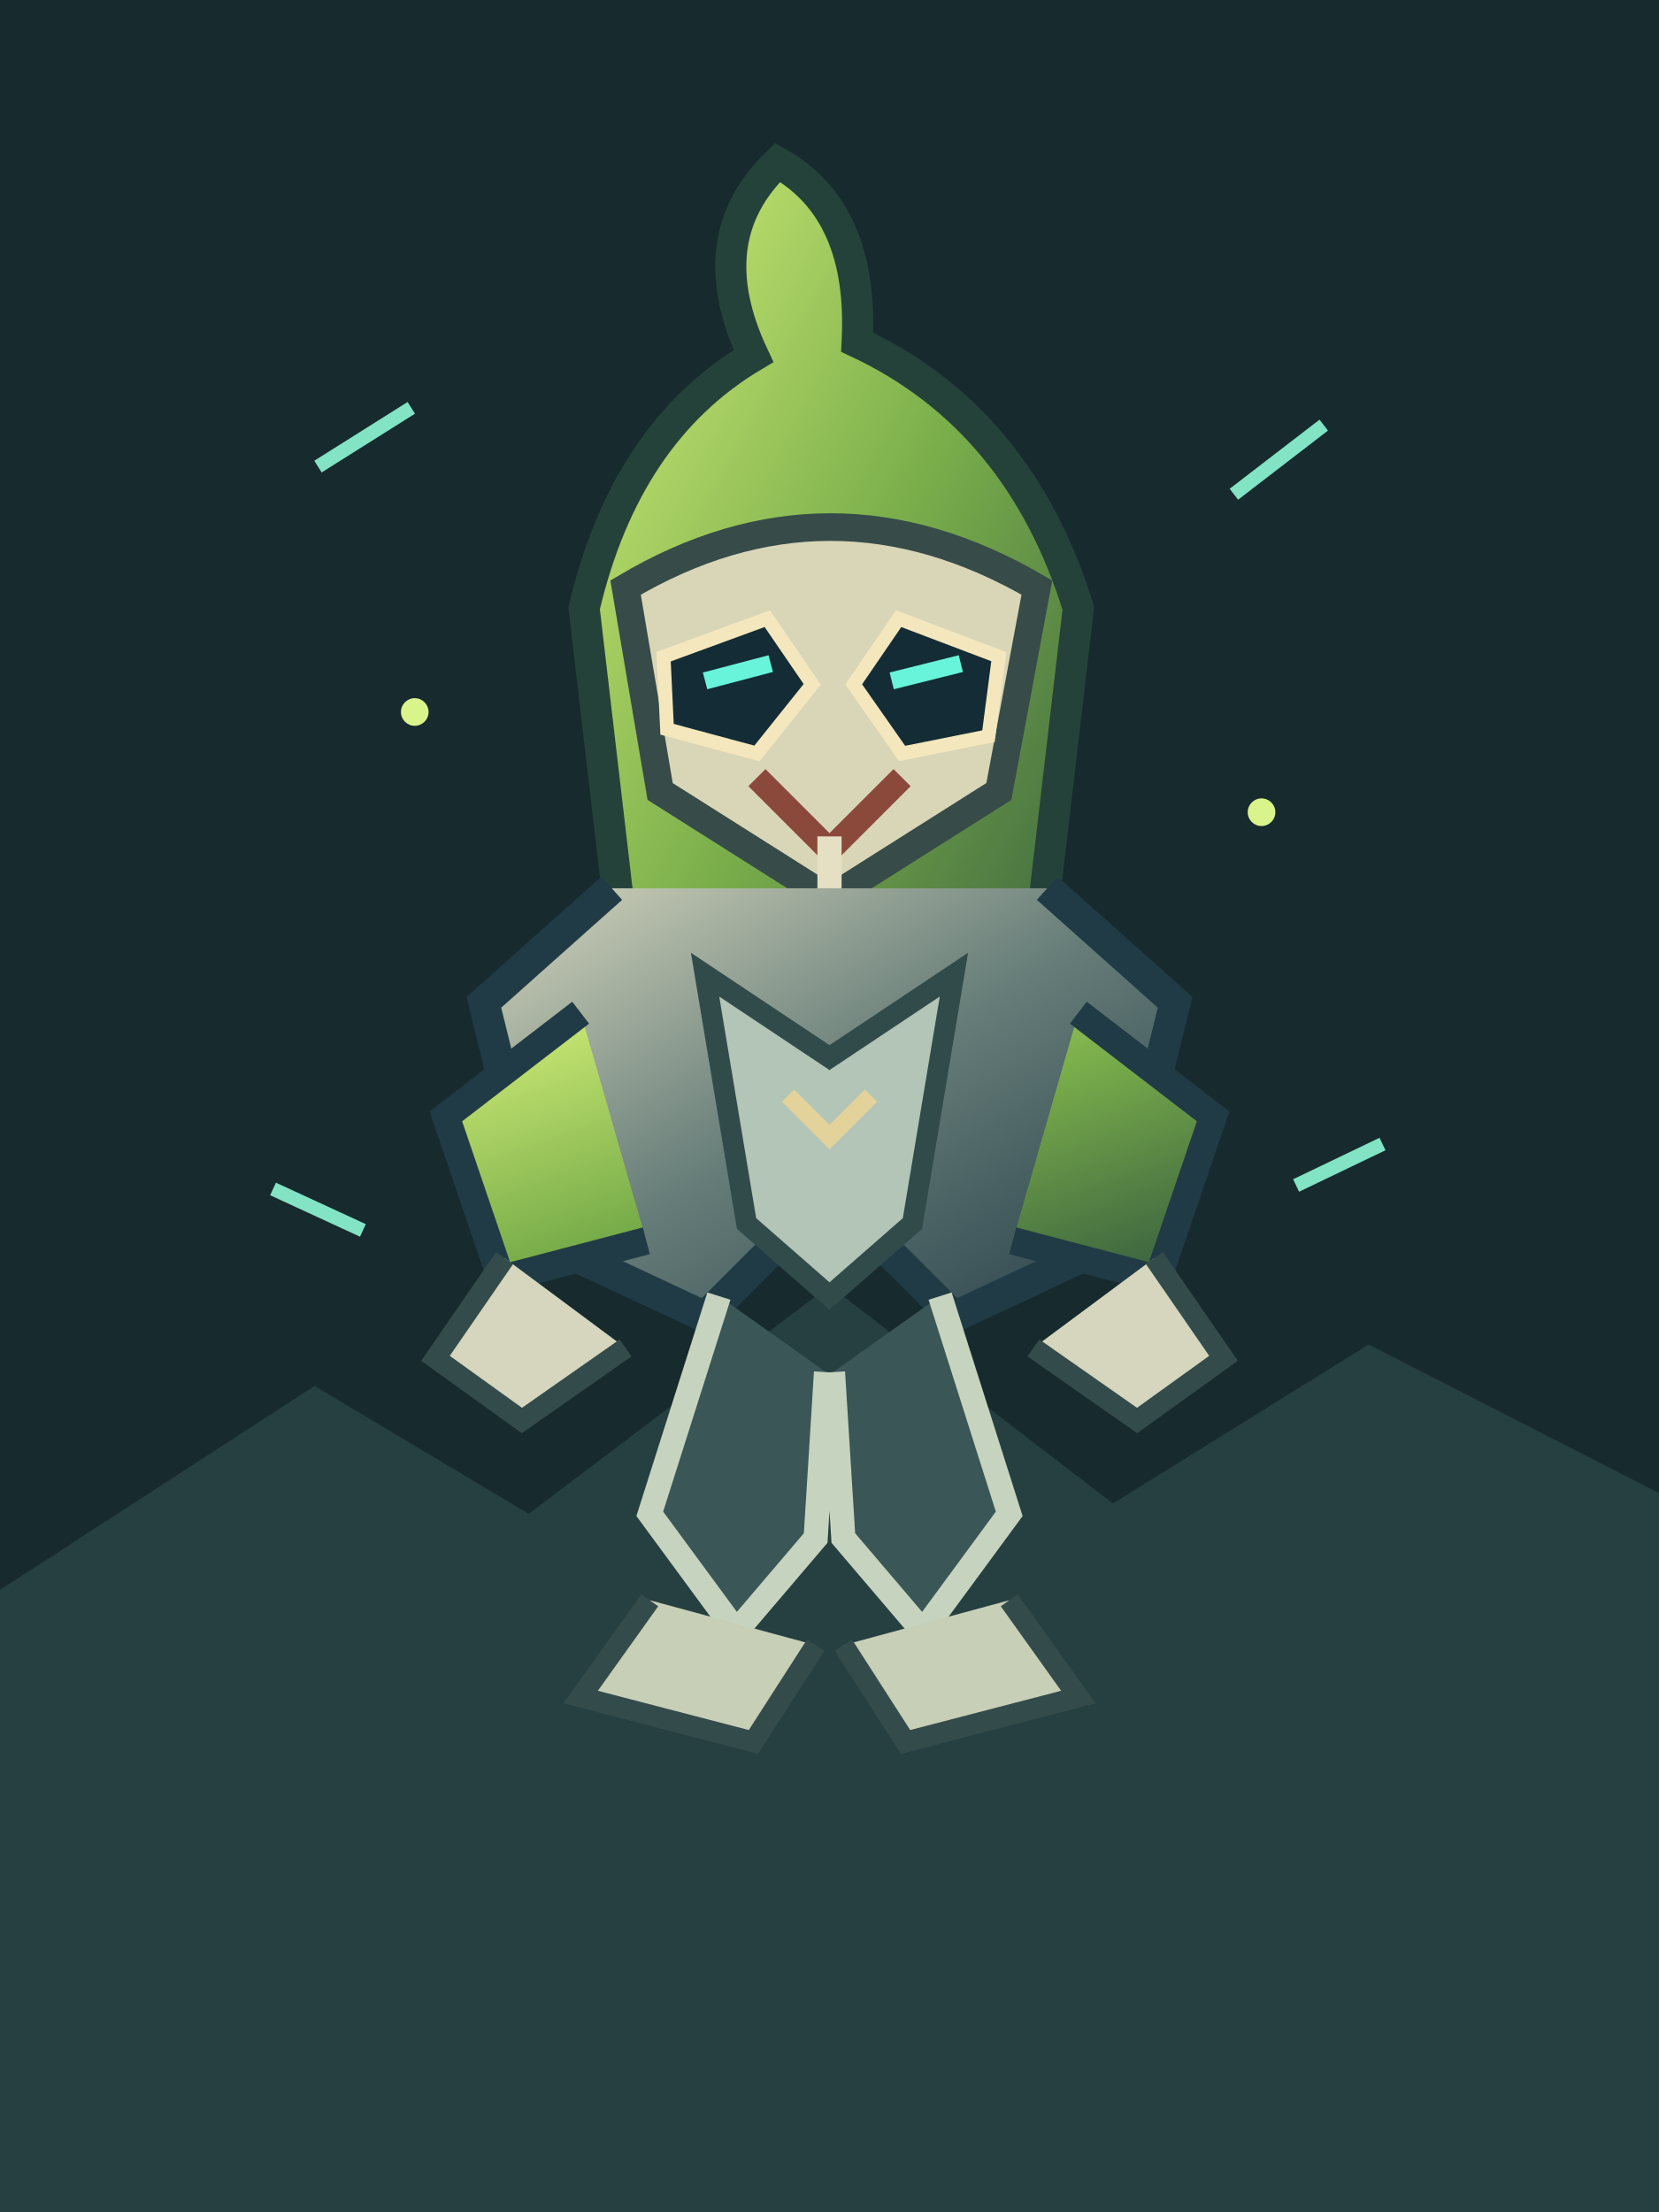
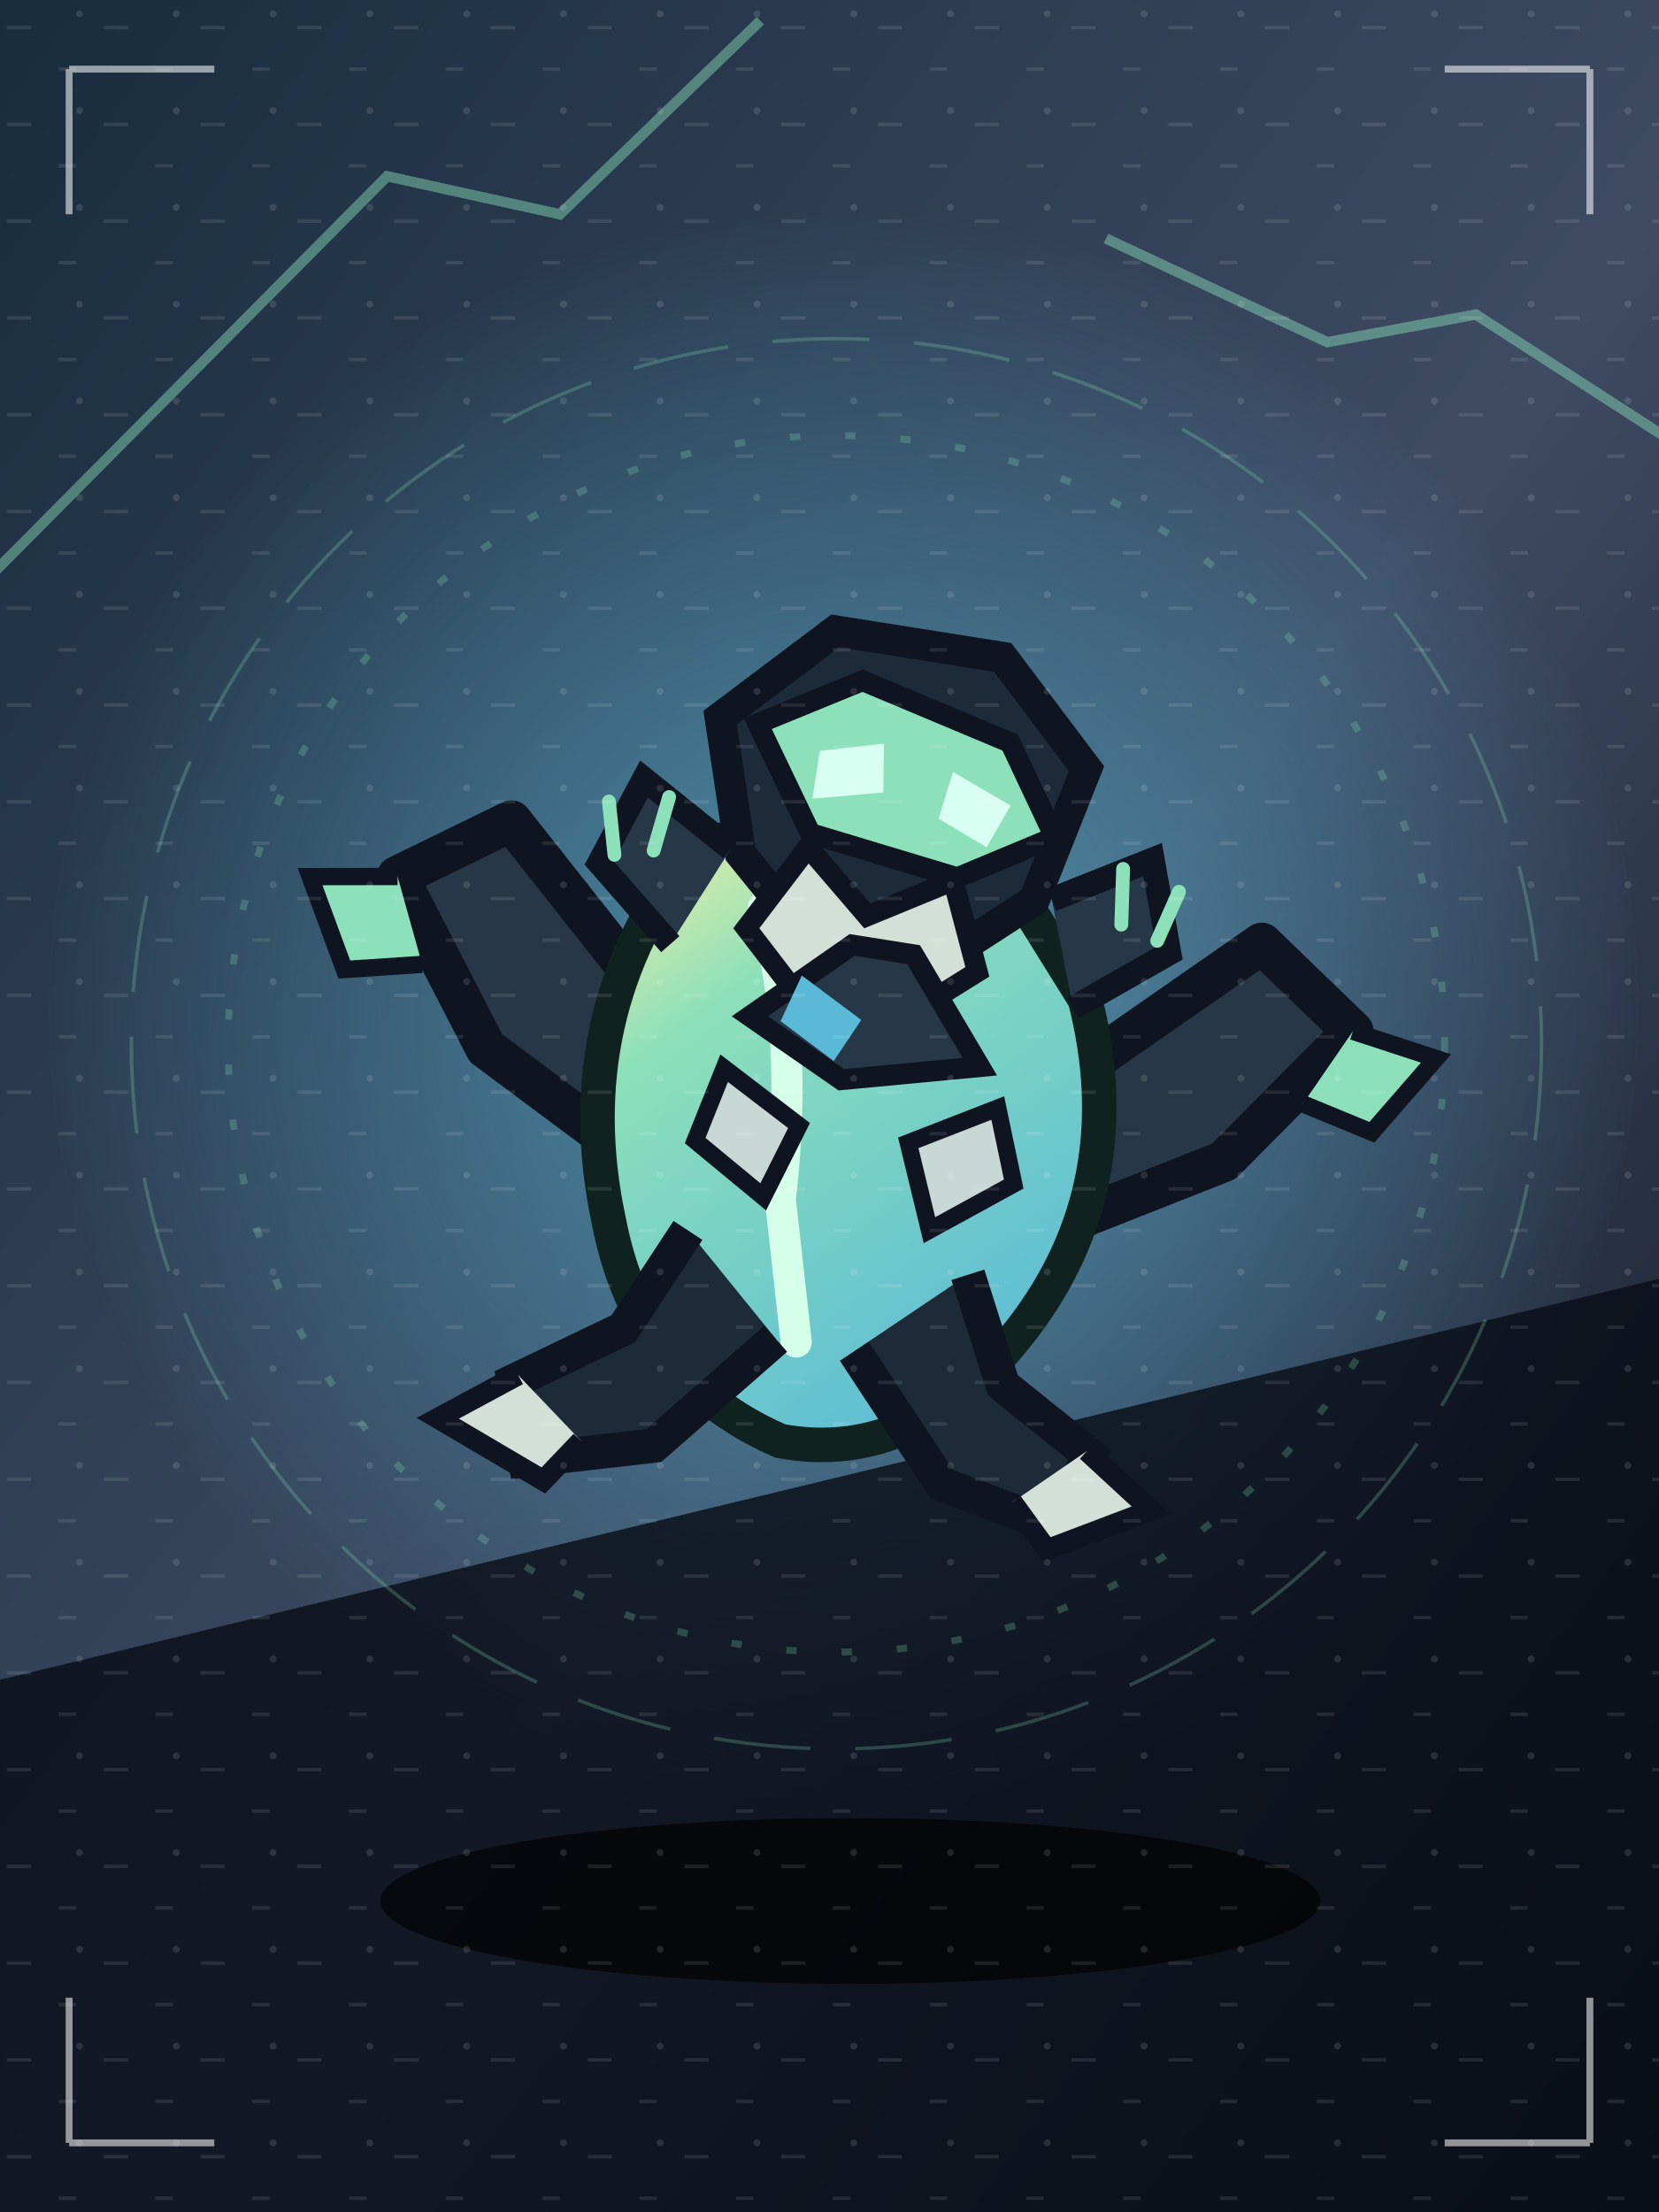
<svg xmlns="http://www.w3.org/2000/svg" width="480" height="640" viewBox="0 0 480 640">
  <defs>
-     <linearGradient id="p" x2="1" y2="1">
-       <stop stop-color="#d7f17b" />
-       <stop offset=".5" stop-color="#7baf4b" />
-       <stop offset="1" stop-color="#345b3e" />
+     <linearGradient id="bg" x2="1" y2="1">
+       <stop stop-color="#182c3d" />
+       <stop offset=".55" stop-color="#3e4b63" />
+       <stop offset="1" stop-color="#101421" />
    </linearGradient>
-     <linearGradient id="coat" x2="1" y2="1">
-       <stop stop-color="#d5d6bd" />
-       <stop offset=".5" stop-color="#657c78" />
-       <stop offset="1" stop-color="#263e48" />
+     <linearGradient id="metal" x1="0" y1="0" x2=".8" y2="1">
+       <stop stop-color="#f3f0dc" />
+       <stop offset=".25" stop-color="#8b9a9e" />
+       <stop offset=".58" stop-color="#45515f" />
+       <stop offset="1" stop-color="#1a2430" />
    </linearGradient>
+     <linearGradient id="cloth" x2="1" y2="1">
+       <stop stop-color="#536574" />
+       <stop offset=".5" stop-color="#263444" />
+       <stop offset="1" stop-color="#111925" />
+     </linearGradient>
+     <linearGradient id="accent" x2=".8" y2="1">
+       <stop stop-color="#fff0a2" />
+       <stop offset=".3" stop-color="#8ce0ba" />
+       <stop offset="1" stop-color="#59b9d7" />
+     </linearGradient>
+     <radialGradient id="halo">
+       <stop stop-color="#59b9d7" stop-opacity=".65" />
+       <stop offset="1" stop-color="#59b9d7" stop-opacity="0" />
+     </radialGradient>
+     <pattern id="grain" width="28" height="28" patternUnits="userSpaceOnUse">
+       <path d="M2 8h7M17 20h5" stroke="#fff" stroke-opacity=".1" />
+       <circle cx="23" cy="4" r="1" fill="#fff" fill-opacity=".12" />
+     </pattern>
  </defs>
-   <rect width="480" height="640" fill="#172a2e" />
-   <path d="M0 460L91 401 153 438 240 372 322 435 396 389 480 432V640H0Z" fill="#263f40" />
-   <path d="M218 103Q202 69 225 47Q250 61 248 99Q295 121 312 176L301 270 270 323 211 323 180 270 169 176Q181 125 218 103Z" fill="url(#p)" stroke="#244239" stroke-width="9" />
-   <path d="M181 170Q240 135 300 170L289 229 240 260 191 229Z" fill="#d9d6b7" stroke="#374b49" stroke-width="8" />
-   <path d="M192 190L222 179 235 198 219 218 193 211ZM247 198L260 179 289 190 286 213 261 218Z" fill="#142c35" stroke="#f4e7bd" stroke-width="4" />
-   <path d="M204 197L223 192M258 197L278 192" stroke="#68f4db" stroke-width="5" />
-   <path d="M219 225L240 246 261 225" fill="none" stroke="#8a493b" stroke-width="7" />
-   <path d="M240 242L240 270" stroke="#e5e0c3" stroke-width="7" />
-   <path d="M177 257L140 290 157 359 204 381 240 345 276 381 323 359 340 290 303 257" fill="url(#coat)" stroke="#203b45" stroke-width="9" />
-   <path d="M204 282L240 306 276 282 264 354 240 375 216 354Z" fill="#b2c5b6" stroke="#314b4b" stroke-width="6" />
-   <path d="M228 317L240 329 252 317" fill="none" stroke="#e3d39a" stroke-width="5" />
-   <path d="M168 293L129 323 145 370 187 359M312 293L351 323 335 370 293 359" fill="url(#p)" stroke="#203b45" stroke-width="8" />
-   <path d="M146 364L126 393 151 411 181 390M334 364L354 393 329 411 299 390" fill="#d5d6bd" stroke="#344b4b" stroke-width="6" />
-   <path d="M208 375L188 438 213 472 236 445 239 397M272 375L292 438 267 472 244 445 241 397" fill="#3b5657" stroke="#c6d4bf" stroke-width="7" />
-   <path d="M188 463L168 491 218 504 236 476M292 463L312 491 262 504 244 476" fill="#c7cfb6" stroke="#344b4b" stroke-width="6" />
-   <path d="M92 135L119 118M357 143L383 123M79 344L105 356M375 343L400 331" stroke="#82e4c4" stroke-width="4" />
-   <circle cx="120" cy="206" r="4" fill="#d9f48a" />
-   <circle cx="365" cy="235" r="4" fill="#d9f48a" />
+   <rect width="480" height="640" fill="url(#bg)" />
+   <circle cx="244" cy="292" r="230" fill="url(#halo)" />
+   <path d="M-20 184L112 51l50 11 58-56M320 69l64 30 43-8 65 42" fill="none" stroke="#8ce0ba" stroke-width="3" opacity=".45" />
+   <path d="M0 486L480 370V640H0Z" fill="#080d15" opacity=".8" />
+   <g fill="none" stroke="#8ce0ba" opacity=".24">
+     <circle cx="242" cy="302" r="176" stroke-dasharray="3 13" stroke-width="2" />
+     <circle cx="242" cy="302" r="204" stroke-dasharray="28 13" />
+   </g>
+   <ellipse cx="246" cy="550" rx="136" ry="24" fill="#000" opacity=".65" />
+   <g transform="translate(246 328) rotate(9)">
+     <path d="M-59 -26L-111 -74L-141 -53L-108 -8L-68 13M59 -25L109 -73L139 -52L108 -9L69 14" fill="#283747" stroke="#0e1520" stroke-width="12" stroke-linejoin="round" />
+     <path d="M-141 -53l-25 4 14 25 22 -5M139 -52l25 4 -15 24 -21 -5" fill="#8ce0ba" stroke="#0e1520" stroke-width="5" />
+     <path d="M-58 -74Q-87 -21 -65 36Q-49 80 -6 91Q34 92 58 48Q83 2 61 -49L35 -79L-29 -89Z" fill="url(#accent)" stroke="#10221f" stroke-width="10" />
+     <path d="M-35 -61Q-19 -26 -17 22L-6 62" fill="none" stroke="#d5ffe9" stroke-width="9" stroke-linecap="round" />
+     <path d="M-44 -75L-56 -113L-27 -143L22 -143L51 -115L42 -75L22 -57L-24 -57Z" fill="#1d2a39" stroke="#0e1520" stroke-width="9" />
+     <path d="M-45 -113L-17 -130L28 -119L45 -94L19 -78L-25 -84Z" fill="#8ce0ba" stroke="#0e1520" stroke-width="6" />
+     <path d="M-26 -108L-8 -113L-6 -99L-26 -94ZM13 -108L31 -101L26 -88L11 -94Z" fill="#d8fff1" />
+     <path d="M-25 -80L-5 -63L18 -77L29 -52L6 -32L-19 -35L-39 -54Z" fill="#d3e0d8" stroke="#0e1520" stroke-width="6" />
+     <path d="M-8 -54L10 -54L34 -25L-5 -15L-34 -29Z" fill="#263747" stroke="#0e1520" stroke-width="6" />
+     <path d="M-21 -43L-2 -33L-8 -20L-25 -29Z" fill="#59b9d7" />
+     <path d="M-39 -13L-15 0L-22 22L-44 9ZM17 0L41 -14L49 7L27 24Z" fill="#c9d7d5" stroke="#0e1520" stroke-width="5" />
+     <path d="M-42 35L-56 66L-85 86L-78 108L-42 98L-12 62M40 35L55 65L83 81L76 103L42 96L11 62" fill="#1d2b39" stroke="#0e1520" stroke-width="10" />
+     <path d="M-84 84L-105 100L-72 113L-63 100M82 80L103 94L75 110L63 98" fill="#d3e0d8" stroke="#0e1520" stroke-width="6" />
+     <path d="M-60 -46L-84 -66L-75 -92L-47 -76M58 -46L83 -66L74 -92L47 -76" fill="#263747" stroke="#0e1520" stroke-width="7" />
+     <path d="M-80 -69l-4 -15M-69 -72l2 -16M79 -69l4 -15M68 -72l-2 -16" stroke="#8ce0ba" stroke-width="4" stroke-linecap="round" />
+   </g>
+   <rect width="480" height="640" fill="url(#grain)" />
+   <path d="M20 20h42M20 20v42M460 20h-42M460 20v42M20 620h42M20 620v-42M460 620h-42M460 620v-42" fill="none" stroke="#fff" stroke-opacity=".55" stroke-width="2" />
</svg>
